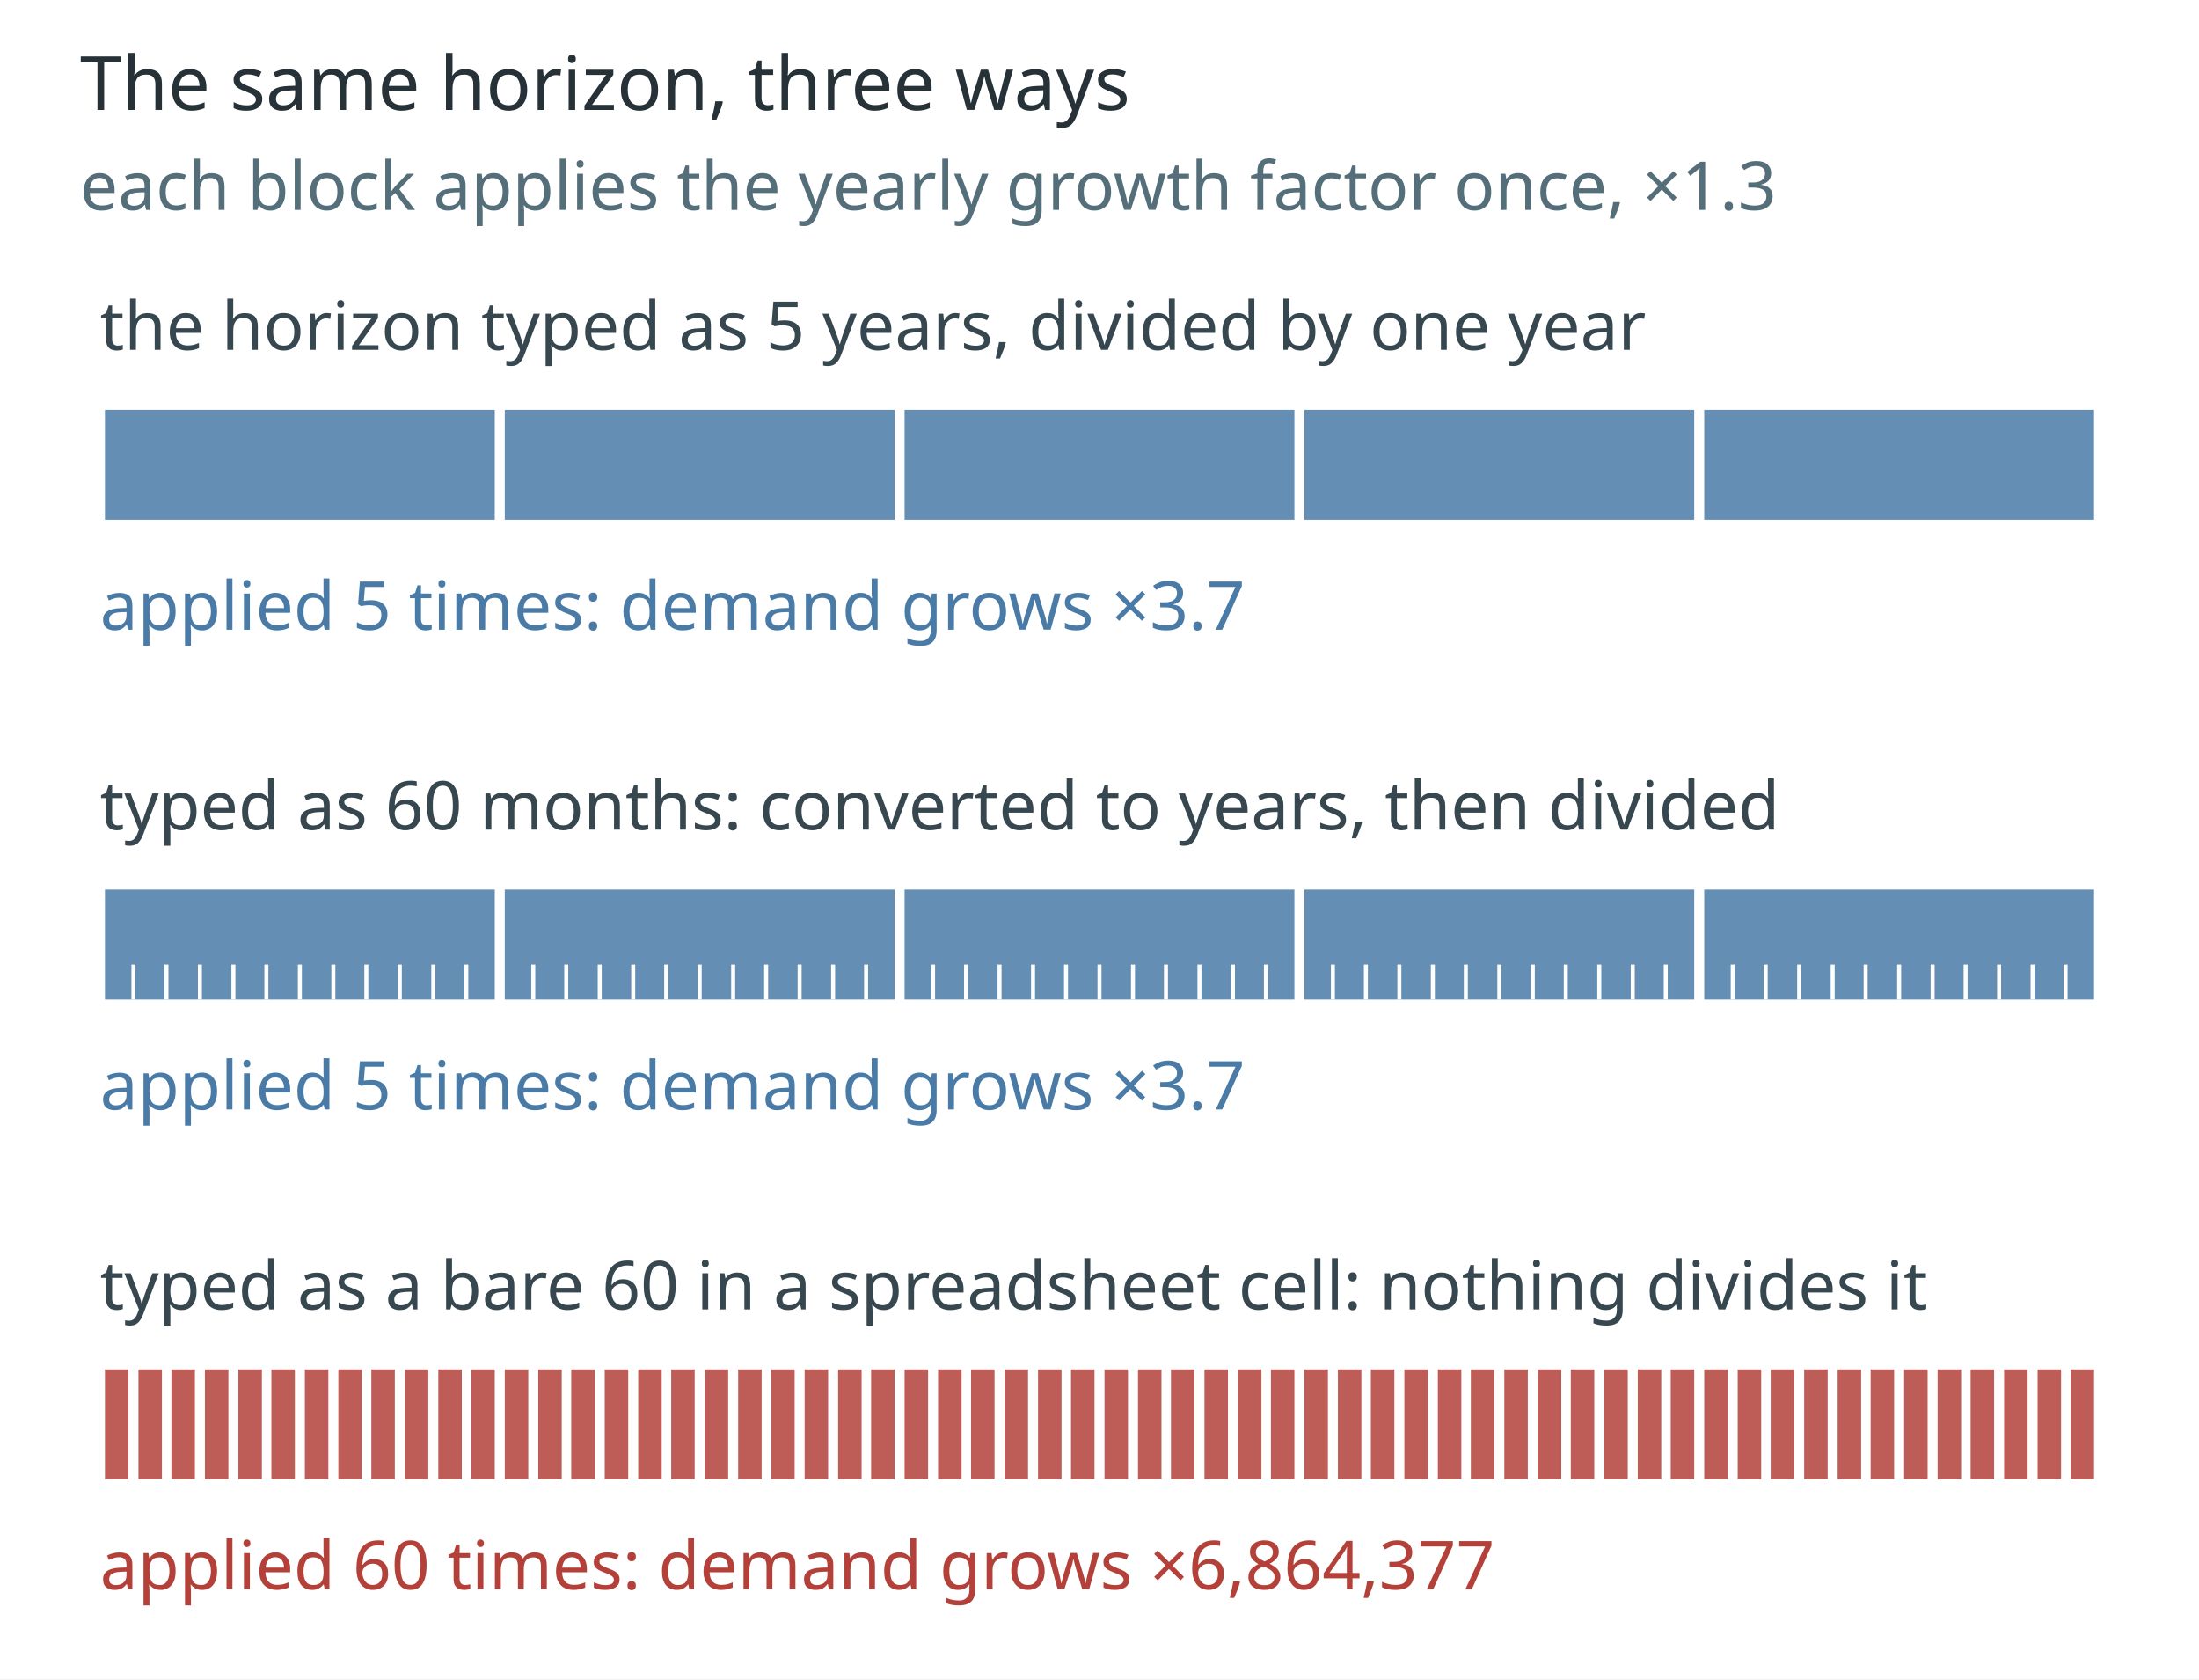
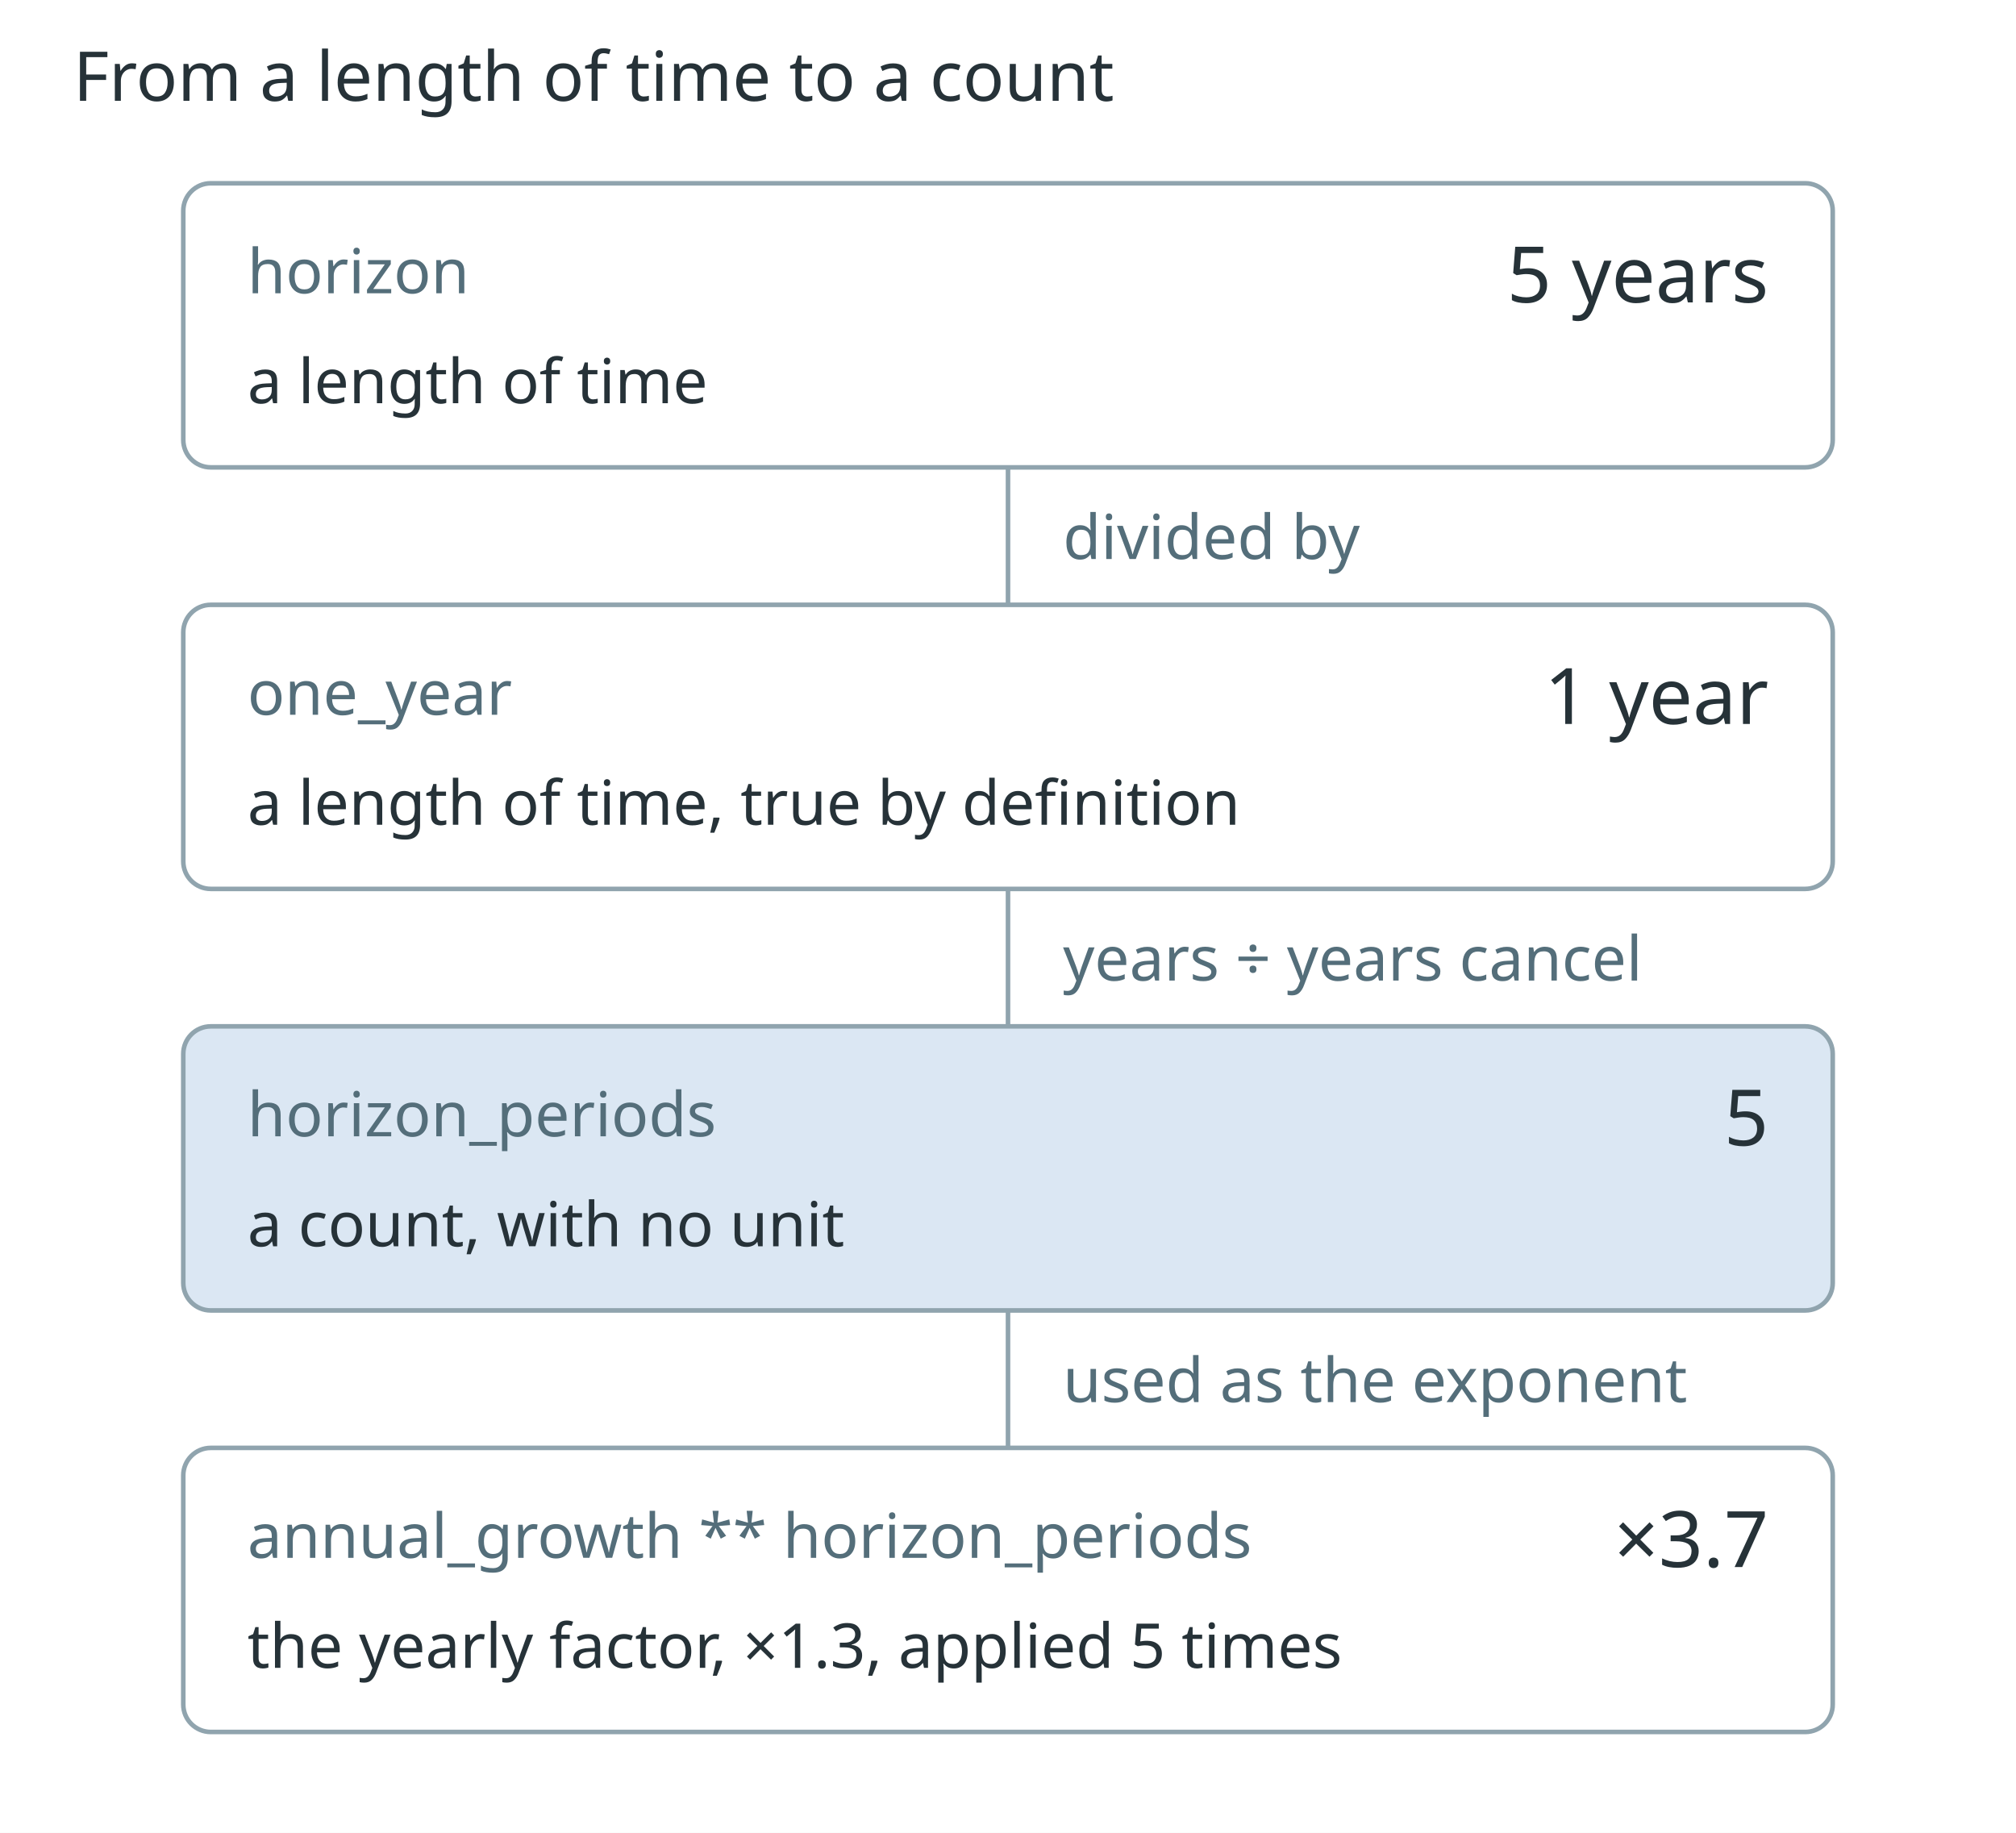
- <svg xmlns="http://www.w3.org/2000/svg" viewBox="0 0 440 336" width="440" height="336" role="img" font-family="system-ui, sans-serif">
-   <rect width="440" height="336" fill="#ffffff" />
-   <text x="16" y="22" font-size="15" fill="#263238">The same horizon, three ways</text>
-   <text x="16" y="42" font-size="13.5" fill="#546e7a">each block applies the yearly growth factor once, ×1.3</text>
-   <text x="20.0" y="70.0" font-size="13.5" fill="#37474f">the horizon typed as 5 years, divided by one year</text>
-   <rect x="21.0" y="82.0" width="78.0" height="22" fill="#4a7ba7" fill-opacity="0.85" />
-   <rect x="101.0" y="82.0" width="78.0" height="22" fill="#4a7ba7" fill-opacity="0.85" />
-   <rect x="181.0" y="82.0" width="78.0" height="22" fill="#4a7ba7" fill-opacity="0.85" />
-   <rect x="261.0" y="82.0" width="78.0" height="22" fill="#4a7ba7" fill-opacity="0.85" />
-   <rect x="341.0" y="82.0" width="78.0" height="22" fill="#4a7ba7" fill-opacity="0.85" />
-   <text x="20.0" y="126.0" font-size="13.5" fill="#4a7ba7">applied 5 times: demand grows ×3.7</text>
-   <text x="20.0" y="166.0" font-size="13.5" fill="#37474f">typed as 60 months: converted to years, then divided</text>
-   <rect x="21.0" y="178.0" width="78.0" height="22" fill="#4a7ba7" fill-opacity="0.85" />
-   <rect x="101.0" y="178.0" width="78.0" height="22" fill="#4a7ba7" fill-opacity="0.85" />
-   <rect x="181.0" y="178.0" width="78.0" height="22" fill="#4a7ba7" fill-opacity="0.85" />
-   <rect x="261.0" y="178.0" width="78.0" height="22" fill="#4a7ba7" fill-opacity="0.85" />
-   <rect x="341.0" y="178.0" width="78.0" height="22" fill="#4a7ba7" fill-opacity="0.85" />
-   <line x1="26.7" y1="193.0" x2="26.7" y2="200.0" stroke="#ffffff" stroke-width="0.8" />
-   <line x1="33.3" y1="193.0" x2="33.3" y2="200.0" stroke="#ffffff" stroke-width="0.8" />
-   <line x1="40.0" y1="193.0" x2="40.0" y2="200.0" stroke="#ffffff" stroke-width="0.8" />
-   <line x1="46.7" y1="193.0" x2="46.7" y2="200.0" stroke="#ffffff" stroke-width="0.8" />
-   <line x1="53.3" y1="193.0" x2="53.3" y2="200.0" stroke="#ffffff" stroke-width="0.8" />
-   <line x1="60.0" y1="193.0" x2="60.0" y2="200.0" stroke="#ffffff" stroke-width="0.8" />
-   <line x1="66.7" y1="193.0" x2="66.7" y2="200.0" stroke="#ffffff" stroke-width="0.8" />
-   <line x1="73.3" y1="193.0" x2="73.3" y2="200.0" stroke="#ffffff" stroke-width="0.8" />
-   <line x1="80.0" y1="193.0" x2="80.0" y2="200.0" stroke="#ffffff" stroke-width="0.8" />
-   <line x1="86.7" y1="193.0" x2="86.7" y2="200.0" stroke="#ffffff" stroke-width="0.8" />
-   <line x1="93.3" y1="193.0" x2="93.3" y2="200.0" stroke="#ffffff" stroke-width="0.8" />
-   <line x1="106.7" y1="193.0" x2="106.7" y2="200.0" stroke="#ffffff" stroke-width="0.8" />
-   <line x1="113.3" y1="193.0" x2="113.3" y2="200.0" stroke="#ffffff" stroke-width="0.8" />
-   <line x1="120.0" y1="193.0" x2="120.0" y2="200.0" stroke="#ffffff" stroke-width="0.8" />
-   <line x1="126.7" y1="193.0" x2="126.7" y2="200.0" stroke="#ffffff" stroke-width="0.8" />
-   <line x1="133.3" y1="193.0" x2="133.3" y2="200.0" stroke="#ffffff" stroke-width="0.8" />
-   <line x1="140.0" y1="193.0" x2="140.0" y2="200.0" stroke="#ffffff" stroke-width="0.8" />
-   <line x1="146.7" y1="193.0" x2="146.7" y2="200.0" stroke="#ffffff" stroke-width="0.8" />
-   <line x1="153.3" y1="193.0" x2="153.3" y2="200.0" stroke="#ffffff" stroke-width="0.8" />
-   <line x1="160.0" y1="193.0" x2="160.0" y2="200.0" stroke="#ffffff" stroke-width="0.8" />
-   <line x1="166.7" y1="193.0" x2="166.7" y2="200.0" stroke="#ffffff" stroke-width="0.8" />
-   <line x1="173.3" y1="193.0" x2="173.3" y2="200.0" stroke="#ffffff" stroke-width="0.8" />
-   <line x1="186.7" y1="193.0" x2="186.7" y2="200.0" stroke="#ffffff" stroke-width="0.8" />
-   <line x1="193.3" y1="193.0" x2="193.3" y2="200.0" stroke="#ffffff" stroke-width="0.8" />
-   <line x1="200.0" y1="193.0" x2="200.0" y2="200.0" stroke="#ffffff" stroke-width="0.8" />
-   <line x1="206.7" y1="193.0" x2="206.7" y2="200.0" stroke="#ffffff" stroke-width="0.8" />
-   <line x1="213.3" y1="193.0" x2="213.3" y2="200.0" stroke="#ffffff" stroke-width="0.8" />
-   <line x1="220.0" y1="193.0" x2="220.0" y2="200.0" stroke="#ffffff" stroke-width="0.8" />
-   <line x1="226.7" y1="193.0" x2="226.7" y2="200.0" stroke="#ffffff" stroke-width="0.8" />
-   <line x1="233.3" y1="193.0" x2="233.3" y2="200.0" stroke="#ffffff" stroke-width="0.8" />
-   <line x1="240.0" y1="193.0" x2="240.0" y2="200.0" stroke="#ffffff" stroke-width="0.8" />
-   <line x1="246.7" y1="193.0" x2="246.7" y2="200.0" stroke="#ffffff" stroke-width="0.8" />
-   <line x1="253.3" y1="193.0" x2="253.3" y2="200.0" stroke="#ffffff" stroke-width="0.8" />
-   <line x1="266.7" y1="193.0" x2="266.7" y2="200.0" stroke="#ffffff" stroke-width="0.8" />
-   <line x1="273.3" y1="193.0" x2="273.3" y2="200.0" stroke="#ffffff" stroke-width="0.8" />
-   <line x1="280.0" y1="193.0" x2="280.0" y2="200.0" stroke="#ffffff" stroke-width="0.8" />
-   <line x1="286.7" y1="193.0" x2="286.7" y2="200.0" stroke="#ffffff" stroke-width="0.8" />
-   <line x1="293.3" y1="193.0" x2="293.3" y2="200.0" stroke="#ffffff" stroke-width="0.8" />
-   <line x1="300.0" y1="193.0" x2="300.0" y2="200.0" stroke="#ffffff" stroke-width="0.8" />
-   <line x1="306.7" y1="193.0" x2="306.7" y2="200.0" stroke="#ffffff" stroke-width="0.8" />
-   <line x1="313.3" y1="193.0" x2="313.3" y2="200.0" stroke="#ffffff" stroke-width="0.8" />
-   <line x1="320.0" y1="193.0" x2="320.0" y2="200.0" stroke="#ffffff" stroke-width="0.8" />
-   <line x1="326.7" y1="193.0" x2="326.7" y2="200.0" stroke="#ffffff" stroke-width="0.8" />
-   <line x1="333.3" y1="193.0" x2="333.3" y2="200.0" stroke="#ffffff" stroke-width="0.8" />
-   <line x1="346.7" y1="193.0" x2="346.7" y2="200.0" stroke="#ffffff" stroke-width="0.8" />
-   <line x1="353.3" y1="193.0" x2="353.3" y2="200.0" stroke="#ffffff" stroke-width="0.8" />
-   <line x1="360.0" y1="193.0" x2="360.0" y2="200.0" stroke="#ffffff" stroke-width="0.8" />
-   <line x1="366.7" y1="193.0" x2="366.7" y2="200.0" stroke="#ffffff" stroke-width="0.8" />
-   <line x1="373.3" y1="193.0" x2="373.3" y2="200.0" stroke="#ffffff" stroke-width="0.8" />
-   <line x1="380.0" y1="193.0" x2="380.0" y2="200.0" stroke="#ffffff" stroke-width="0.8" />
-   <line x1="386.7" y1="193.0" x2="386.7" y2="200.0" stroke="#ffffff" stroke-width="0.8" />
-   <line x1="393.3" y1="193.0" x2="393.3" y2="200.0" stroke="#ffffff" stroke-width="0.8" />
-   <line x1="400.0" y1="193.0" x2="400.0" y2="200.0" stroke="#ffffff" stroke-width="0.8" />
-   <line x1="406.7" y1="193.0" x2="406.7" y2="200.0" stroke="#ffffff" stroke-width="0.8" />
-   <line x1="413.3" y1="193.0" x2="413.3" y2="200.0" stroke="#ffffff" stroke-width="0.8" />
-   <text x="20.0" y="222.0" font-size="13.5" fill="#4a7ba7">applied 5 times: demand grows ×3.7</text>
-   <text x="20.0" y="262.0" font-size="13.5" fill="#37474f">typed as a bare 60 in a spreadsheet cell: nothing divides it</text>
-   <rect x="21.0" y="274.0" width="4.7" height="22" fill="#b3413a" fill-opacity="0.85" />
-   <rect x="27.7" y="274.0" width="4.7" height="22" fill="#b3413a" fill-opacity="0.85" />
-   <rect x="34.3" y="274.0" width="4.7" height="22" fill="#b3413a" fill-opacity="0.85" />
-   <rect x="41.0" y="274.0" width="4.7" height="22" fill="#b3413a" fill-opacity="0.85" />
-   <rect x="47.7" y="274.0" width="4.7" height="22" fill="#b3413a" fill-opacity="0.85" />
-   <rect x="54.3" y="274.0" width="4.7" height="22" fill="#b3413a" fill-opacity="0.85" />
-   <rect x="61.0" y="274.0" width="4.7" height="22" fill="#b3413a" fill-opacity="0.85" />
-   <rect x="67.7" y="274.0" width="4.7" height="22" fill="#b3413a" fill-opacity="0.85" />
-   <rect x="74.3" y="274.0" width="4.7" height="22" fill="#b3413a" fill-opacity="0.85" />
-   <rect x="81.0" y="274.0" width="4.7" height="22" fill="#b3413a" fill-opacity="0.85" />
-   <rect x="87.7" y="274.0" width="4.7" height="22" fill="#b3413a" fill-opacity="0.85" />
-   <rect x="94.3" y="274.0" width="4.7" height="22" fill="#b3413a" fill-opacity="0.85" />
-   <rect x="101.0" y="274.0" width="4.7" height="22" fill="#b3413a" fill-opacity="0.85" />
-   <rect x="107.7" y="274.0" width="4.7" height="22" fill="#b3413a" fill-opacity="0.85" />
-   <rect x="114.3" y="274.0" width="4.7" height="22" fill="#b3413a" fill-opacity="0.85" />
-   <rect x="121.0" y="274.0" width="4.7" height="22" fill="#b3413a" fill-opacity="0.85" />
-   <rect x="127.7" y="274.0" width="4.7" height="22" fill="#b3413a" fill-opacity="0.85" />
-   <rect x="134.3" y="274.0" width="4.7" height="22" fill="#b3413a" fill-opacity="0.85" />
-   <rect x="141.0" y="274.0" width="4.7" height="22" fill="#b3413a" fill-opacity="0.85" />
-   <rect x="147.7" y="274.0" width="4.7" height="22" fill="#b3413a" fill-opacity="0.85" />
-   <rect x="154.3" y="274.0" width="4.7" height="22" fill="#b3413a" fill-opacity="0.85" />
-   <rect x="161.0" y="274.0" width="4.7" height="22" fill="#b3413a" fill-opacity="0.85" />
-   <rect x="167.7" y="274.0" width="4.7" height="22" fill="#b3413a" fill-opacity="0.85" />
-   <rect x="174.3" y="274.0" width="4.7" height="22" fill="#b3413a" fill-opacity="0.85" />
-   <rect x="181.0" y="274.0" width="4.7" height="22" fill="#b3413a" fill-opacity="0.85" />
-   <rect x="187.7" y="274.0" width="4.7" height="22" fill="#b3413a" fill-opacity="0.85" />
-   <rect x="194.3" y="274.0" width="4.7" height="22" fill="#b3413a" fill-opacity="0.85" />
-   <rect x="201.0" y="274.0" width="4.7" height="22" fill="#b3413a" fill-opacity="0.85" />
-   <rect x="207.7" y="274.0" width="4.7" height="22" fill="#b3413a" fill-opacity="0.85" />
-   <rect x="214.3" y="274.0" width="4.7" height="22" fill="#b3413a" fill-opacity="0.85" />
-   <rect x="221.0" y="274.0" width="4.7" height="22" fill="#b3413a" fill-opacity="0.85" />
-   <rect x="227.7" y="274.0" width="4.7" height="22" fill="#b3413a" fill-opacity="0.85" />
-   <rect x="234.3" y="274.0" width="4.7" height="22" fill="#b3413a" fill-opacity="0.85" />
-   <rect x="241.0" y="274.0" width="4.7" height="22" fill="#b3413a" fill-opacity="0.85" />
-   <rect x="247.7" y="274.0" width="4.7" height="22" fill="#b3413a" fill-opacity="0.85" />
-   <rect x="254.3" y="274.0" width="4.7" height="22" fill="#b3413a" fill-opacity="0.85" />
-   <rect x="261.0" y="274.0" width="4.7" height="22" fill="#b3413a" fill-opacity="0.85" />
-   <rect x="267.7" y="274.0" width="4.7" height="22" fill="#b3413a" fill-opacity="0.85" />
-   <rect x="274.3" y="274.0" width="4.7" height="22" fill="#b3413a" fill-opacity="0.85" />
-   <rect x="281.0" y="274.0" width="4.7" height="22" fill="#b3413a" fill-opacity="0.85" />
-   <rect x="287.7" y="274.0" width="4.7" height="22" fill="#b3413a" fill-opacity="0.85" />
-   <rect x="294.3" y="274.0" width="4.7" height="22" fill="#b3413a" fill-opacity="0.85" />
-   <rect x="301.0" y="274.0" width="4.7" height="22" fill="#b3413a" fill-opacity="0.85" />
-   <rect x="307.7" y="274.0" width="4.7" height="22" fill="#b3413a" fill-opacity="0.85" />
-   <rect x="314.3" y="274.0" width="4.7" height="22" fill="#b3413a" fill-opacity="0.85" />
-   <rect x="321.0" y="274.0" width="4.7" height="22" fill="#b3413a" fill-opacity="0.85" />
-   <rect x="327.7" y="274.0" width="4.7" height="22" fill="#b3413a" fill-opacity="0.85" />
-   <rect x="334.3" y="274.0" width="4.7" height="22" fill="#b3413a" fill-opacity="0.85" />
-   <rect x="341.0" y="274.0" width="4.7" height="22" fill="#b3413a" fill-opacity="0.85" />
-   <rect x="347.7" y="274.0" width="4.7" height="22" fill="#b3413a" fill-opacity="0.85" />
-   <rect x="354.3" y="274.0" width="4.7" height="22" fill="#b3413a" fill-opacity="0.85" />
-   <rect x="361.0" y="274.0" width="4.7" height="22" fill="#b3413a" fill-opacity="0.85" />
-   <rect x="367.7" y="274.0" width="4.7" height="22" fill="#b3413a" fill-opacity="0.85" />
-   <rect x="374.3" y="274.0" width="4.7" height="22" fill="#b3413a" fill-opacity="0.85" />
-   <rect x="381.0" y="274.0" width="4.7" height="22" fill="#b3413a" fill-opacity="0.85" />
-   <rect x="387.7" y="274.0" width="4.7" height="22" fill="#b3413a" fill-opacity="0.85" />
-   <rect x="394.3" y="274.0" width="4.7" height="22" fill="#b3413a" fill-opacity="0.85" />
-   <rect x="401.0" y="274.0" width="4.7" height="22" fill="#b3413a" fill-opacity="0.85" />
-   <rect x="407.7" y="274.0" width="4.7" height="22" fill="#b3413a" fill-opacity="0.85" />
-   <rect x="414.3" y="274.0" width="4.7" height="22" fill="#b3413a" fill-opacity="0.85" />
-   <text x="20.0" y="318.0" font-size="13.5" fill="#b3413a">applied 60 times: demand grows ×6,864,377</text>
+ <svg xmlns="http://www.w3.org/2000/svg" viewBox="0 0 440 400" width="440" height="400" role="img" font-family="system-ui, sans-serif">
+   <rect width="440" height="400" fill="#ffffff" />
+   <text x="16" y="22" font-size="15" fill="#263238">From a length of time to a count</text>
+   <rect x="40.0" y="40" width="360.0" height="62.0" rx="6" fill="#ffffff" stroke="#90a4ae" />
+   <text x="54.0" y="64" font-size="13.5" fill="#546e7a">horizon</text>
+   <text x="386.0" y="66" font-size="17" text-anchor="end" fill="#263238">5 years</text>
+   <text x="54.0" y="88" font-size="13.5" fill="#263238">a length of time</text>
+   <line x1="220.0" y1="102.0" x2="220.0" y2="132.0" stroke="#90a4ae" />
+   <text x="232.0" y="122.0" font-size="13.5" fill="#546e7a">divided by</text>
+   <rect x="40.0" y="132" width="360.0" height="62.0" rx="6" fill="#ffffff" stroke="#90a4ae" />
+   <text x="54.0" y="156" font-size="13.5" fill="#546e7a">one_year</text>
+   <text x="386.0" y="158" font-size="17" text-anchor="end" fill="#263238">1 year</text>
+   <text x="54.0" y="180" font-size="13.5" fill="#263238">a length of time, true by definition</text>
+   <line x1="220.0" y1="194.0" x2="220.0" y2="224.0" stroke="#90a4ae" />
+   <text x="232.0" y="214.0" font-size="13.5" fill="#546e7a">years ÷ years cancel</text>
+   <rect x="40.0" y="224" width="360.0" height="62.0" rx="6" fill="#dbe7f3" stroke="#90a4ae" />
+   <text x="54.0" y="248" font-size="13.5" fill="#546e7a">horizon_periods</text>
+   <text x="386.0" y="250" font-size="17" text-anchor="end" fill="#263238">5</text>
+   <text x="54.0" y="272" font-size="13.5" fill="#263238">a count, with no unit</text>
+   <line x1="220.0" y1="286.0" x2="220.0" y2="316.0" stroke="#90a4ae" />
+   <text x="232.0" y="306.0" font-size="13.5" fill="#546e7a">used as the exponent</text>
+   <rect x="40.0" y="316" width="360.0" height="62.0" rx="6" fill="#ffffff" stroke="#90a4ae" />
+   <text x="54.0" y="340" font-size="13.5" fill="#546e7a">annual_growth ** horizon_periods</text>
+   <text x="386.0" y="342" font-size="17" text-anchor="end" fill="#263238">×3.7</text>
+   <text x="54.0" y="364" font-size="13.5" fill="#263238">the yearly factor, ×1.3, applied 5 times</text>
</svg>
